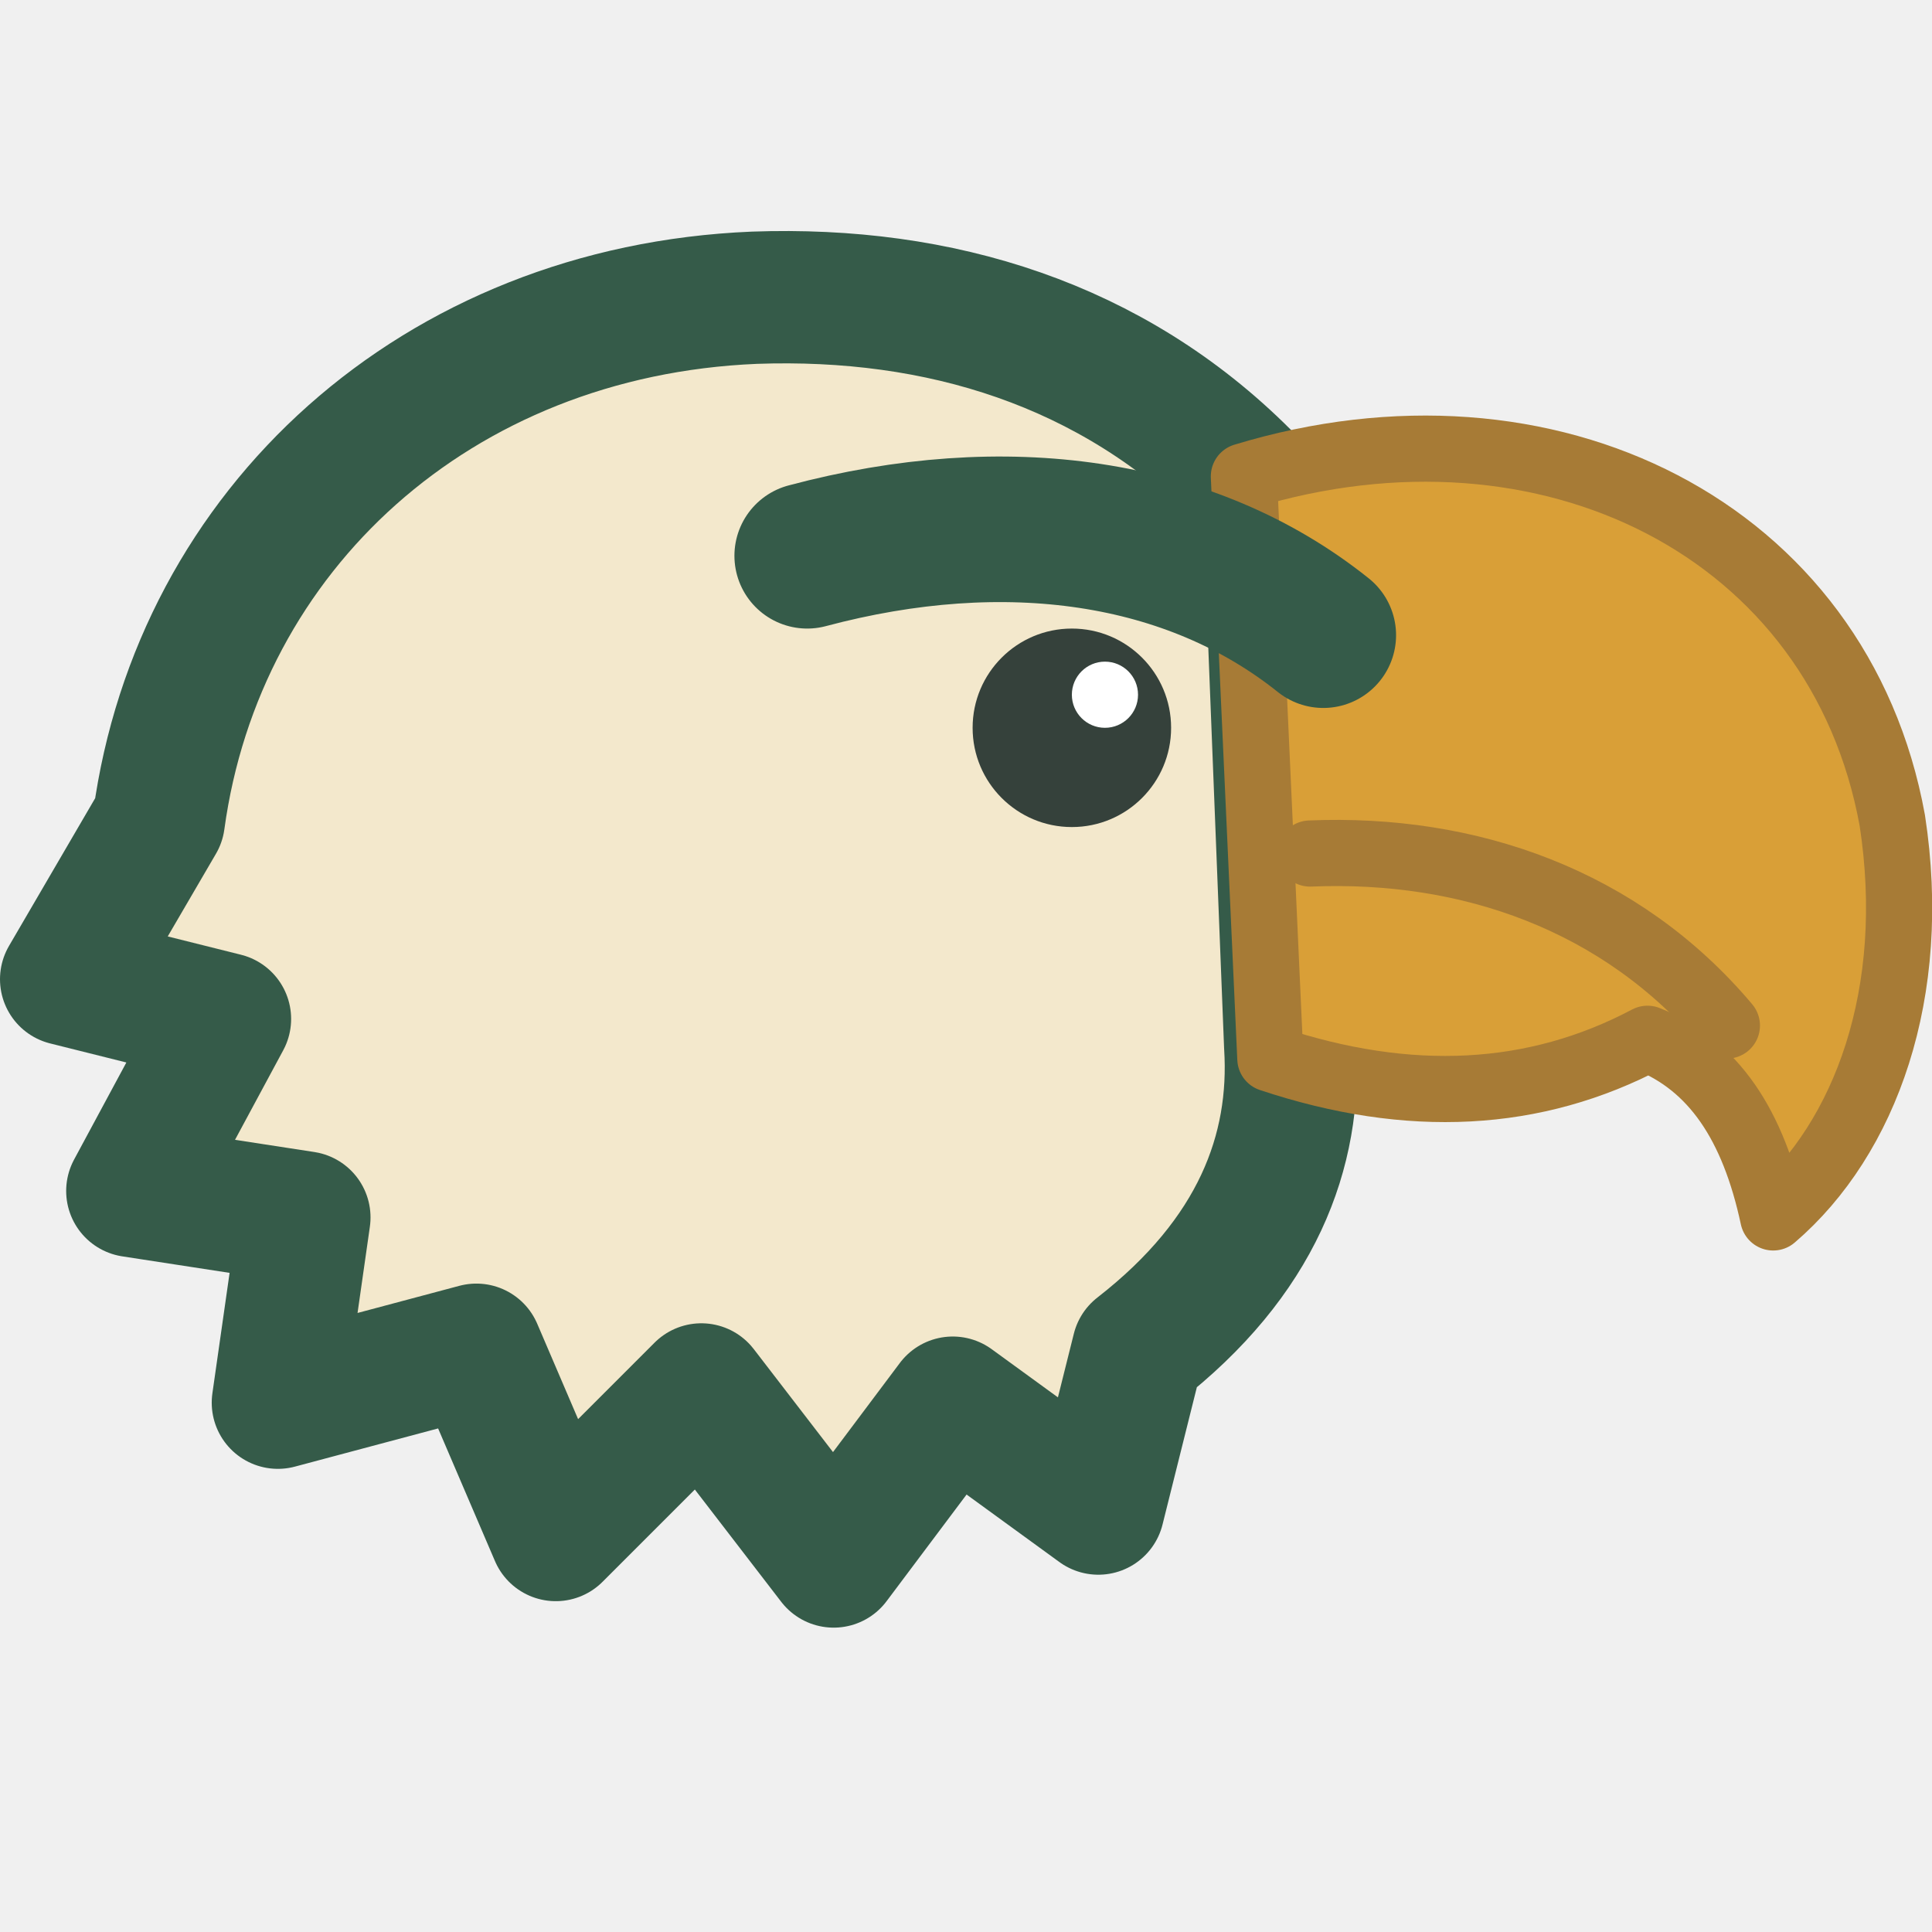
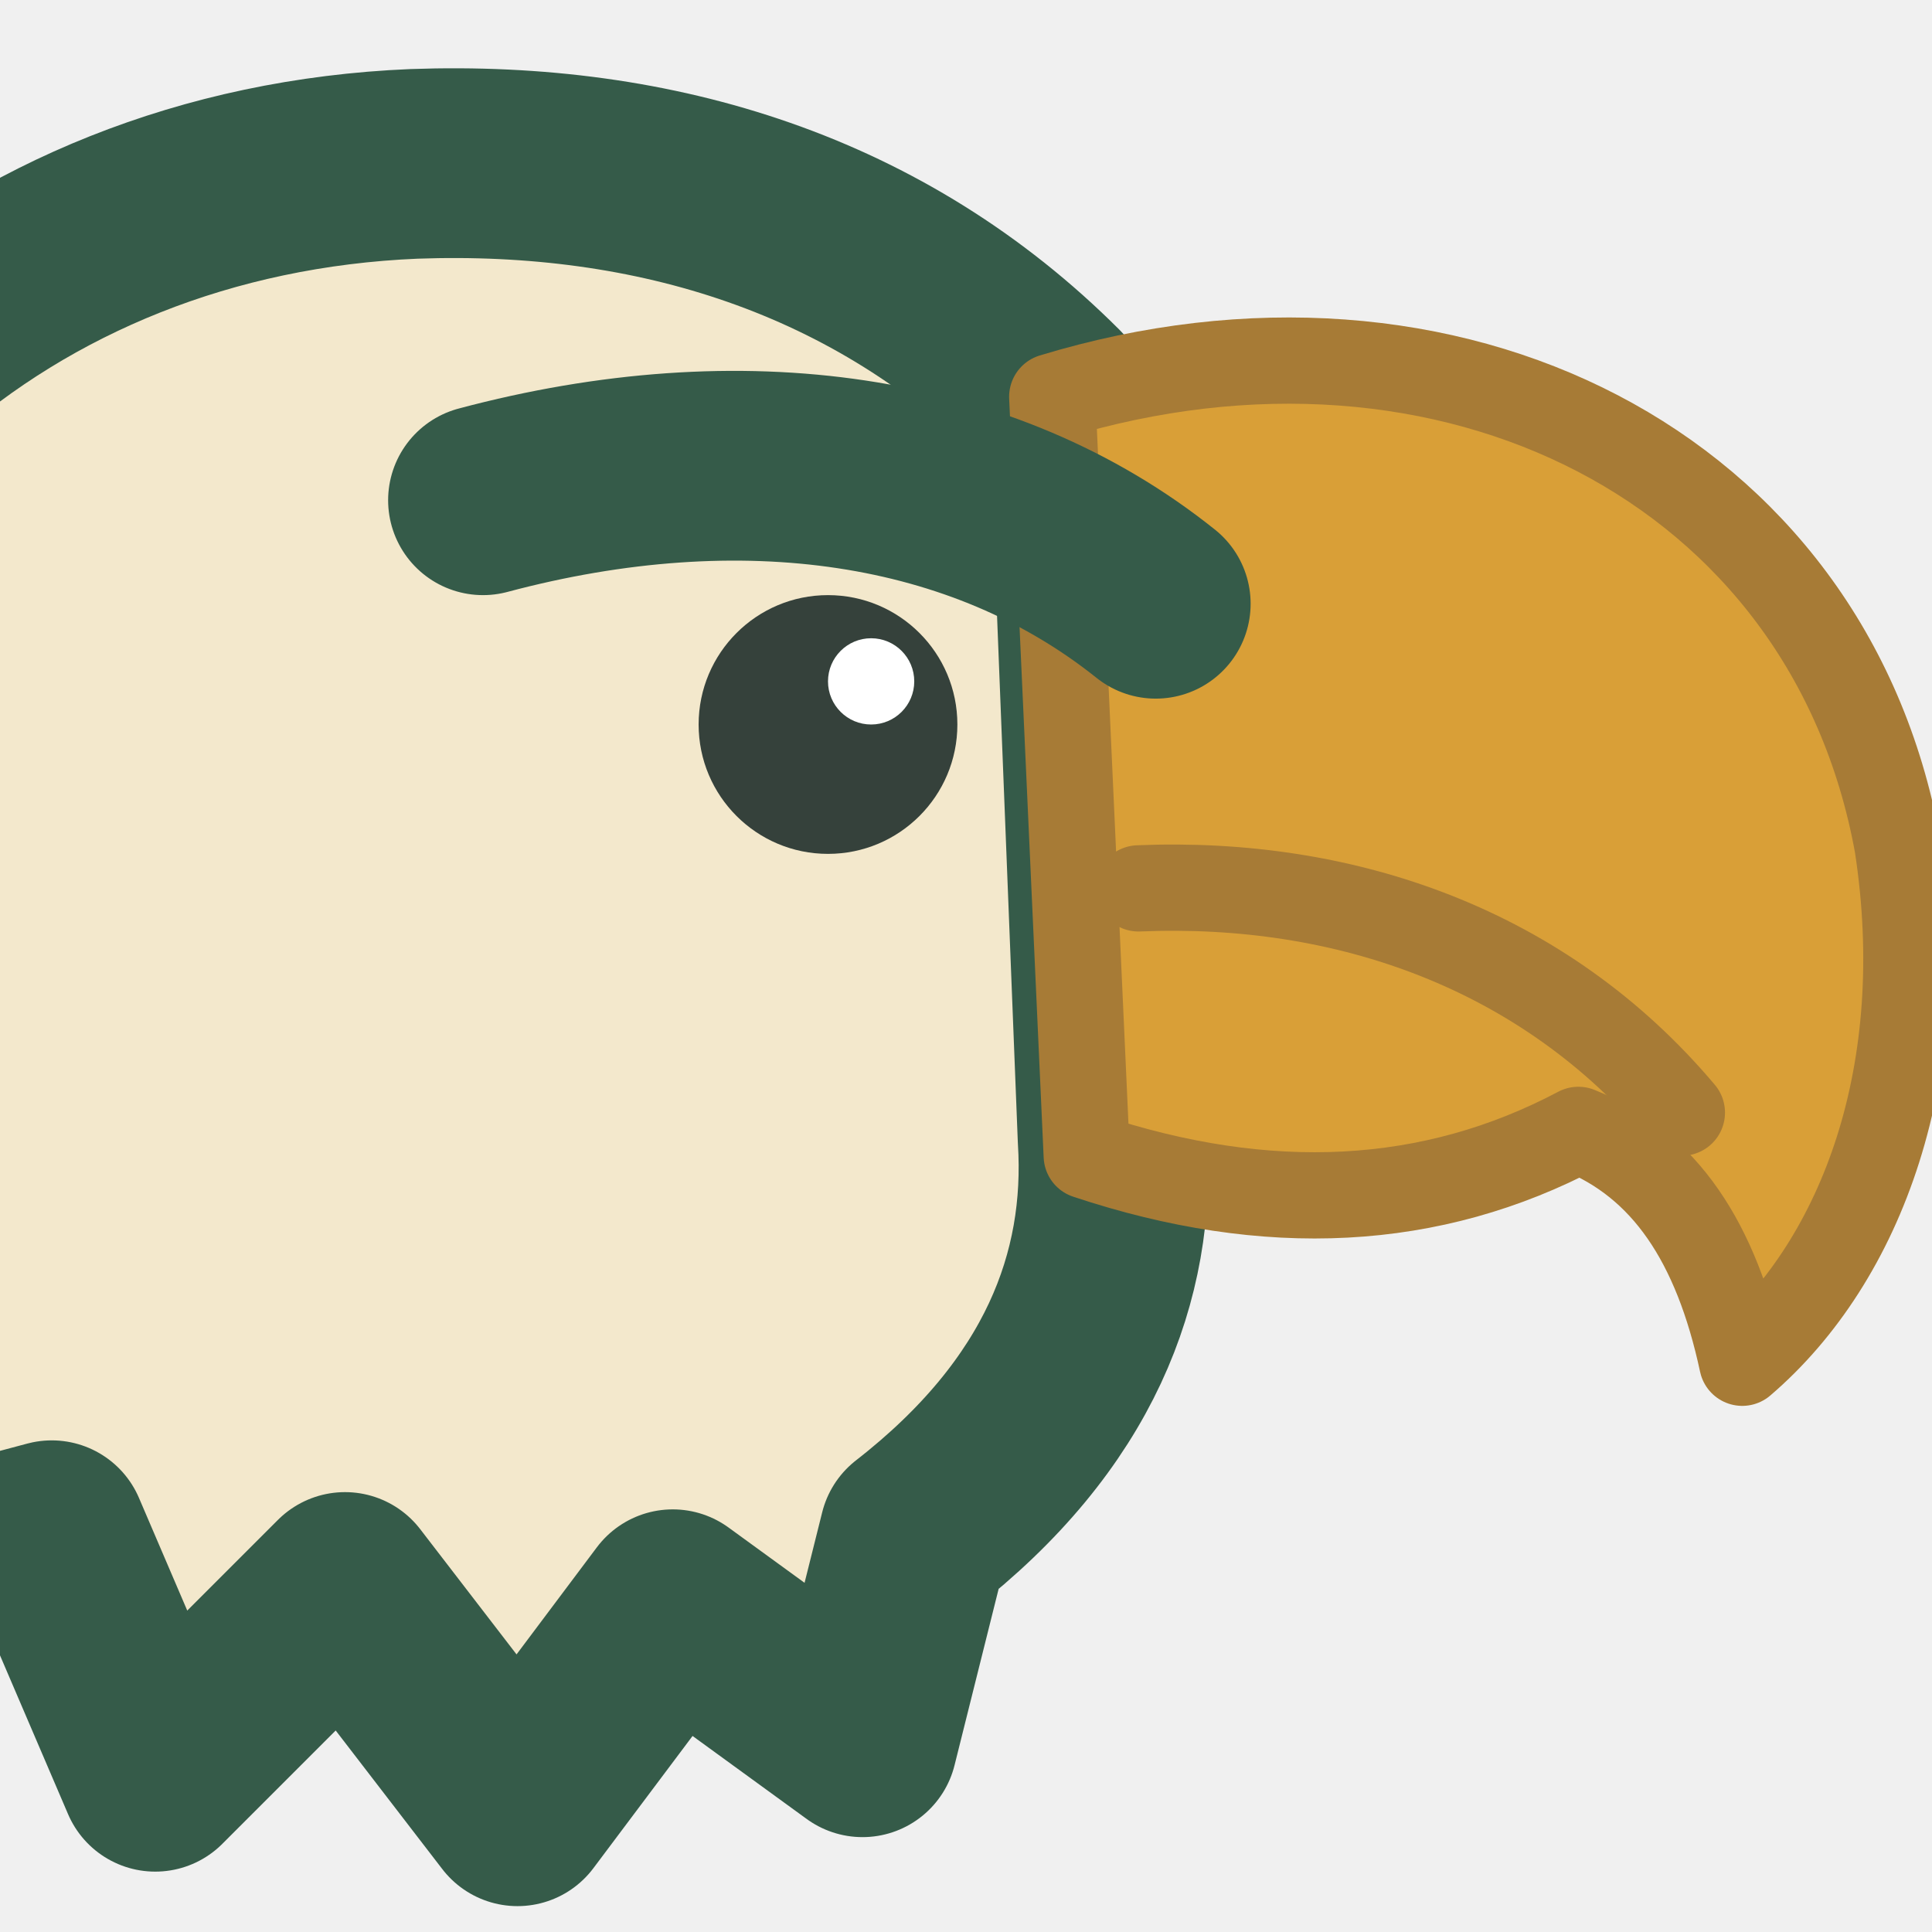
- <svg xmlns="http://www.w3.org/2000/svg" viewBox="2.4 1.4 29.2 29.2">
-   <g fill="none" stroke="#355b49" stroke-width="2" stroke-linecap="round" stroke-linejoin="round">
+ <svg xmlns="http://www.w3.org/2000/svg" viewBox="9 4 22.4 22.4">
+   <g fill="none" stroke="#355b49" stroke-width="2.2" stroke-linecap="round" stroke-linejoin="round">
    <path fill="#f3e8cc" d="M21.2 8.6C19.2 6.6 16.6 5.8 13.8 5.9 9 6.1 5.4 9.4 4.8 13.8l-1.4 2.4 2.4.6-1.4 2.6 2.6.4-.4 2.8 3-.8 1.2 2.8 2.2-2.2 2 2.6 1.8-2.4 2.2 1.6.6-2.4c1.8-1.4 2.4-3 2.3-4.6l-.3-7.6Z" />
    <path fill="#d99f37" stroke="#a77b36" stroke-width="1" d="M21.2 8.6c4.6-1.4 9 .8 9.8 5.2.4 2.6-.4 4.8-1.8 6-.3-1.4-.9-2.3-1.9-2.7-1.7.9-3.6 1-5.7.3Z" />
    <path stroke="#a77b36" stroke-width="1" d="M22.2 14.3c2.4-.1 4.7.7 6.3 2.6" />
    <path stroke-width="2.2" d="M14.6 9.8c3-.8 5.8-.4 7.8 1.2" />
    <circle cx="18.6" cy="12.4" r="1.5" fill="#35413b" stroke="none" />
    <circle cx="19.1" cy="11.9" r=".5" fill="#fff" stroke="none" />
  </g>
</svg>
